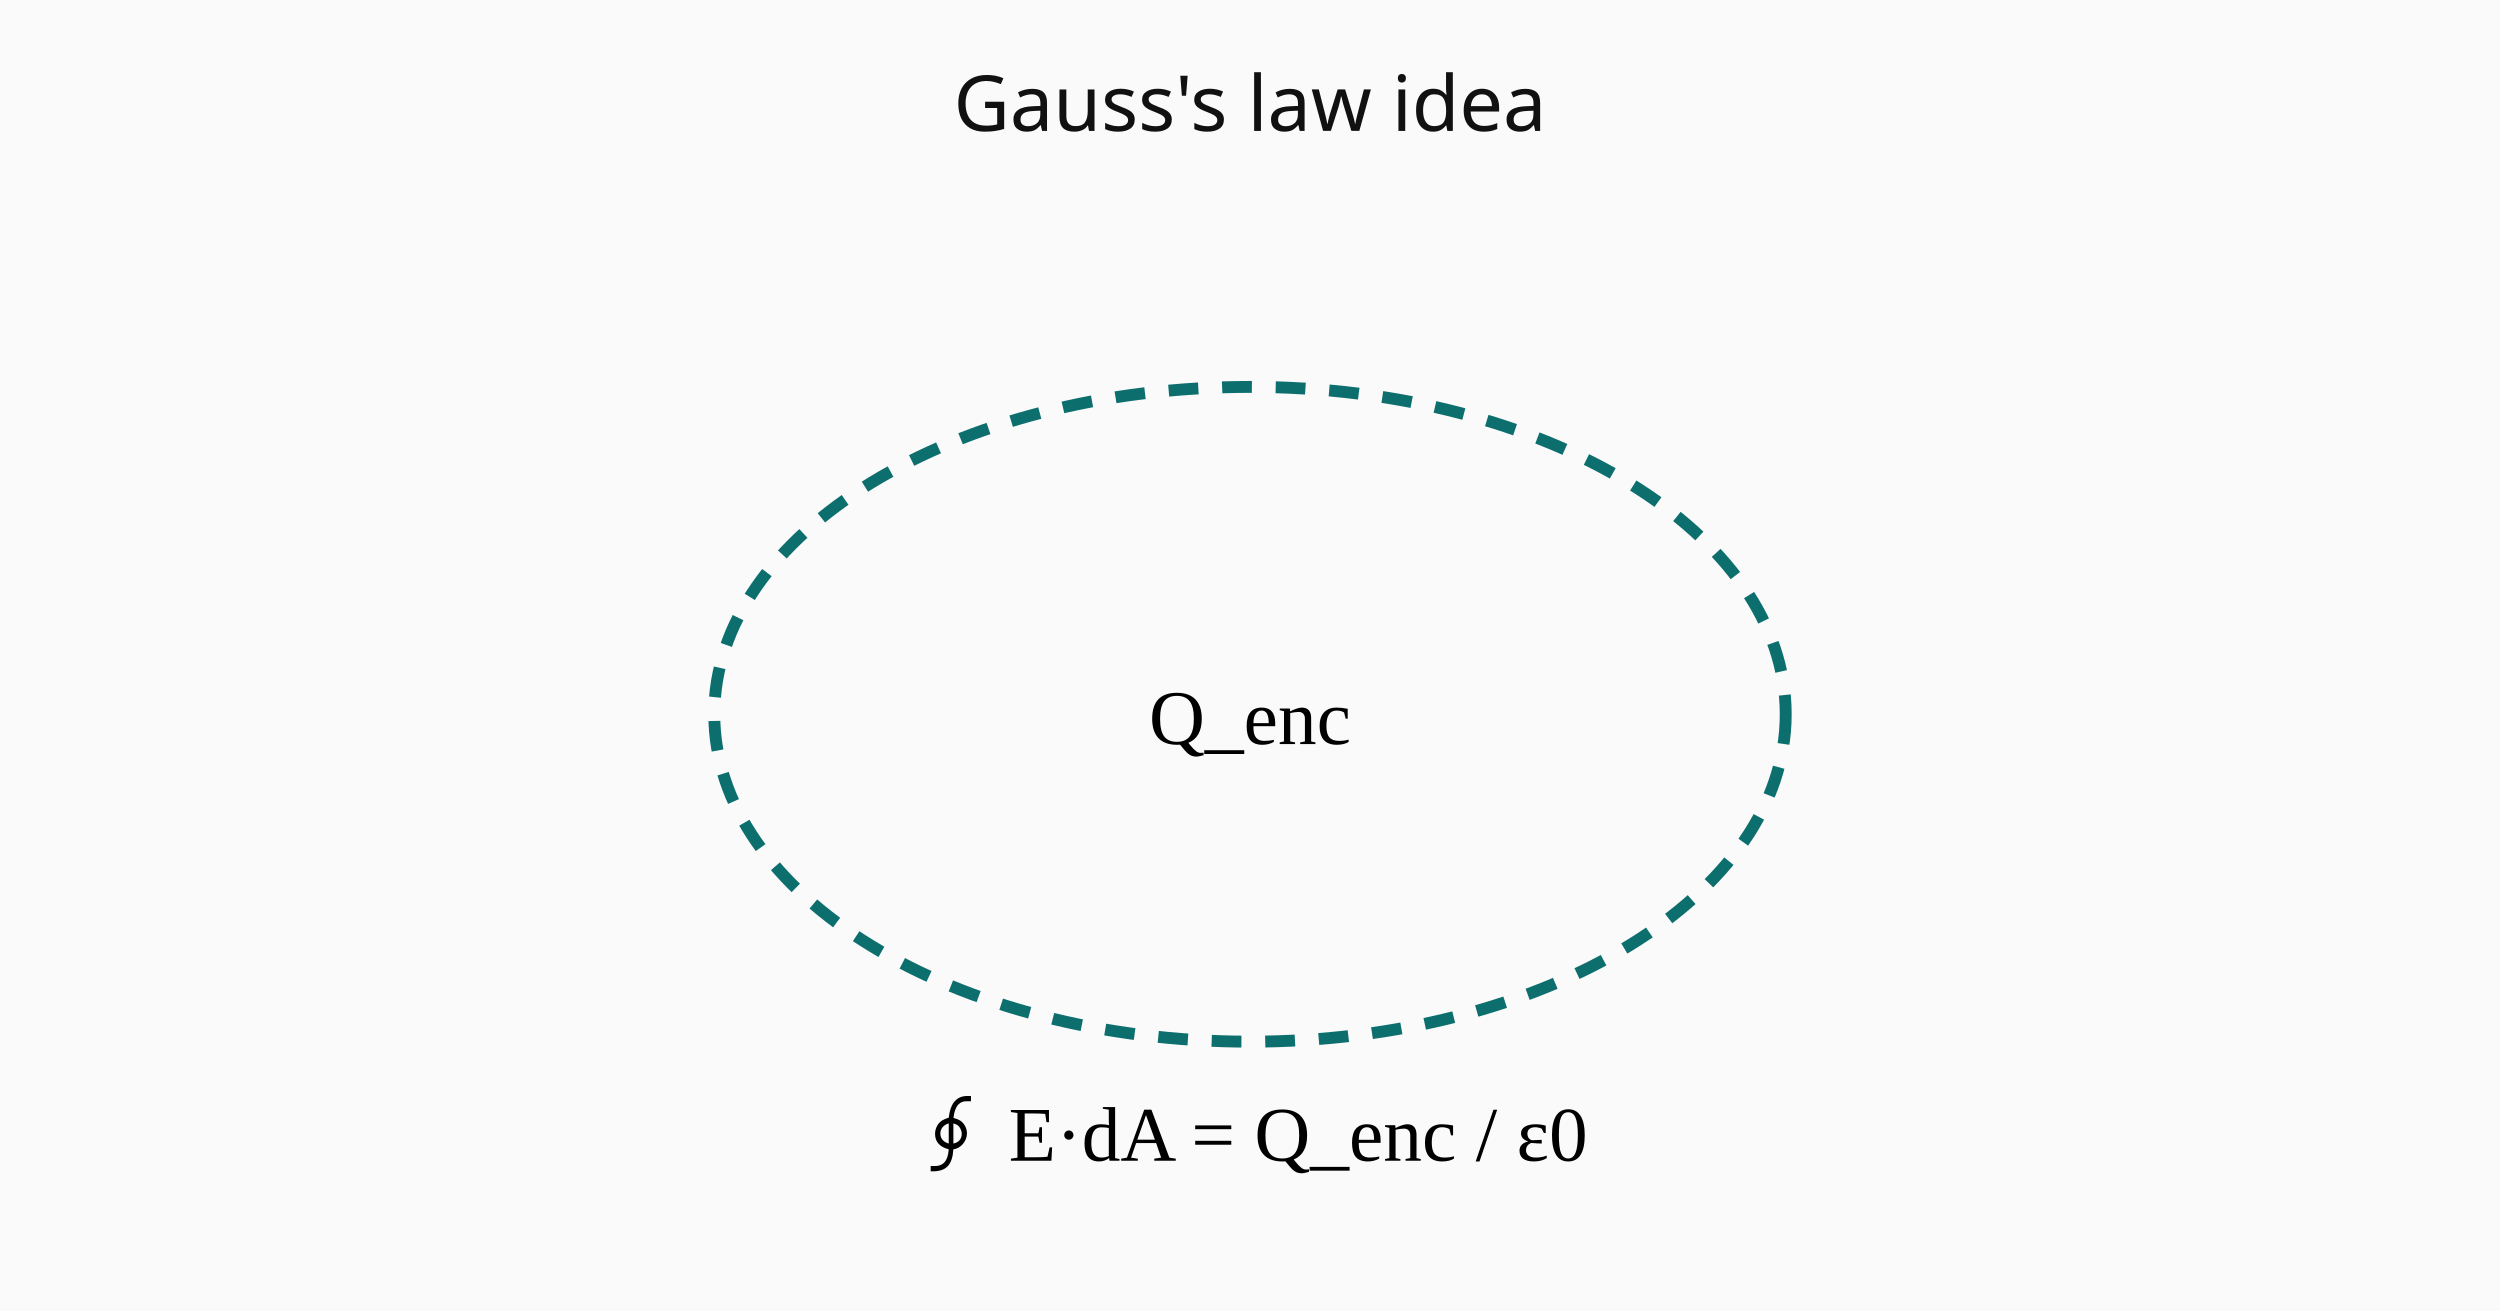
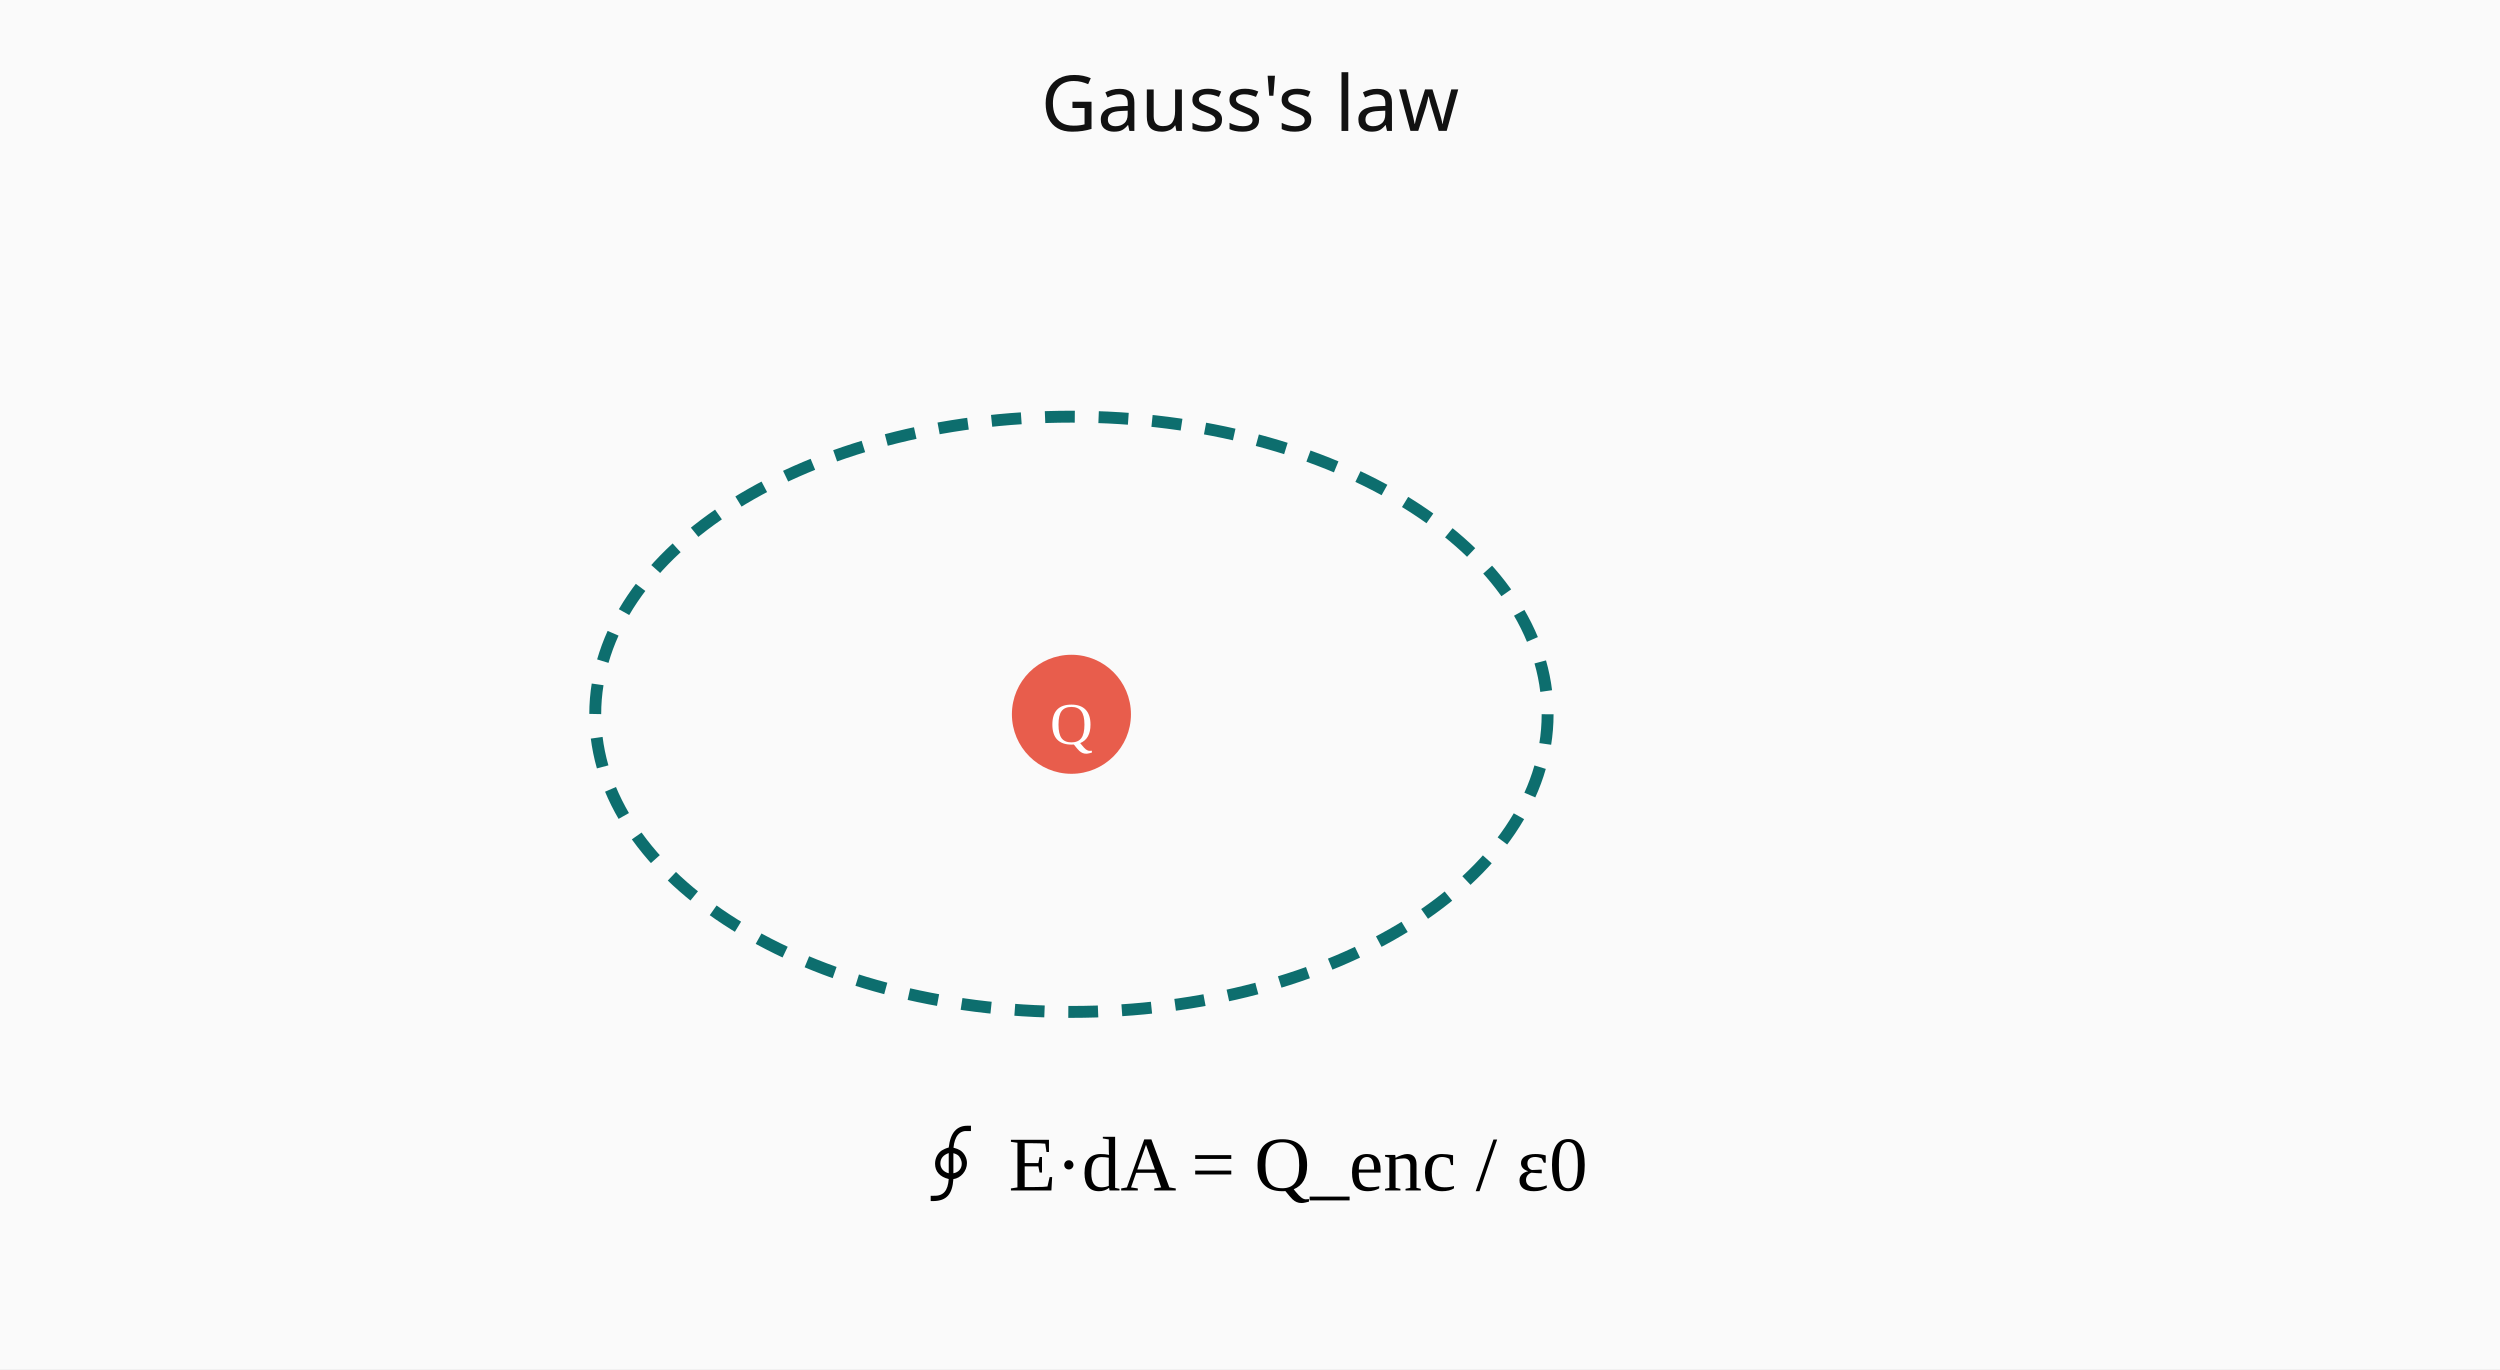
- <svg xmlns="http://www.w3.org/2000/svg" viewBox="0 0 420 220" role="img" aria-label="Gauss's law idea">
-   <rect width="420" height="220" fill="#fafafa" />
-   <text x="210" y="22" text-anchor="middle" font-family="Figtree,Segoe UI,sans-serif" font-size="13" fill="#111">Gauss's law idea</text>
-   <ellipse cx="210" cy="120" rx="90" ry="55" fill="none" stroke="#0d6e6e" stroke-width="2" stroke-dasharray="5 4" />
-   <text x="210" y="125" text-anchor="middle" font-size="13">Q_enc</text>
-   <text x="210" y="195" text-anchor="middle" font-size="13">∮ E·dA = Q_enc / ε0</text>
+ <svg xmlns="http://www.w3.org/2000/svg" viewBox="0 0 420 230" role="img" aria-label="Gauss's law">
+   <rect width="420" height="230" fill="#fafafa" />
+   <text x="210" y="22" text-anchor="middle" font-family="Figtree,Segoe UI,sans-serif" font-size="13" fill="#111">Gauss's law</text>
+   <ellipse cx="180" cy="120" rx="80" ry="50" fill="none" stroke="#0d6e6e" stroke-width="2" stroke-dasharray="5 4" />
+   <circle cx="180" cy="120" r="10" fill="#e85d4c" />
+   <text x="180" y="125" text-anchor="middle" font-size="10" fill="#fff">Q</text>
+   <text x="210" y="200" text-anchor="middle" font-size="13">∮ E·dA = Q_enc / ε0</text>
</svg>
